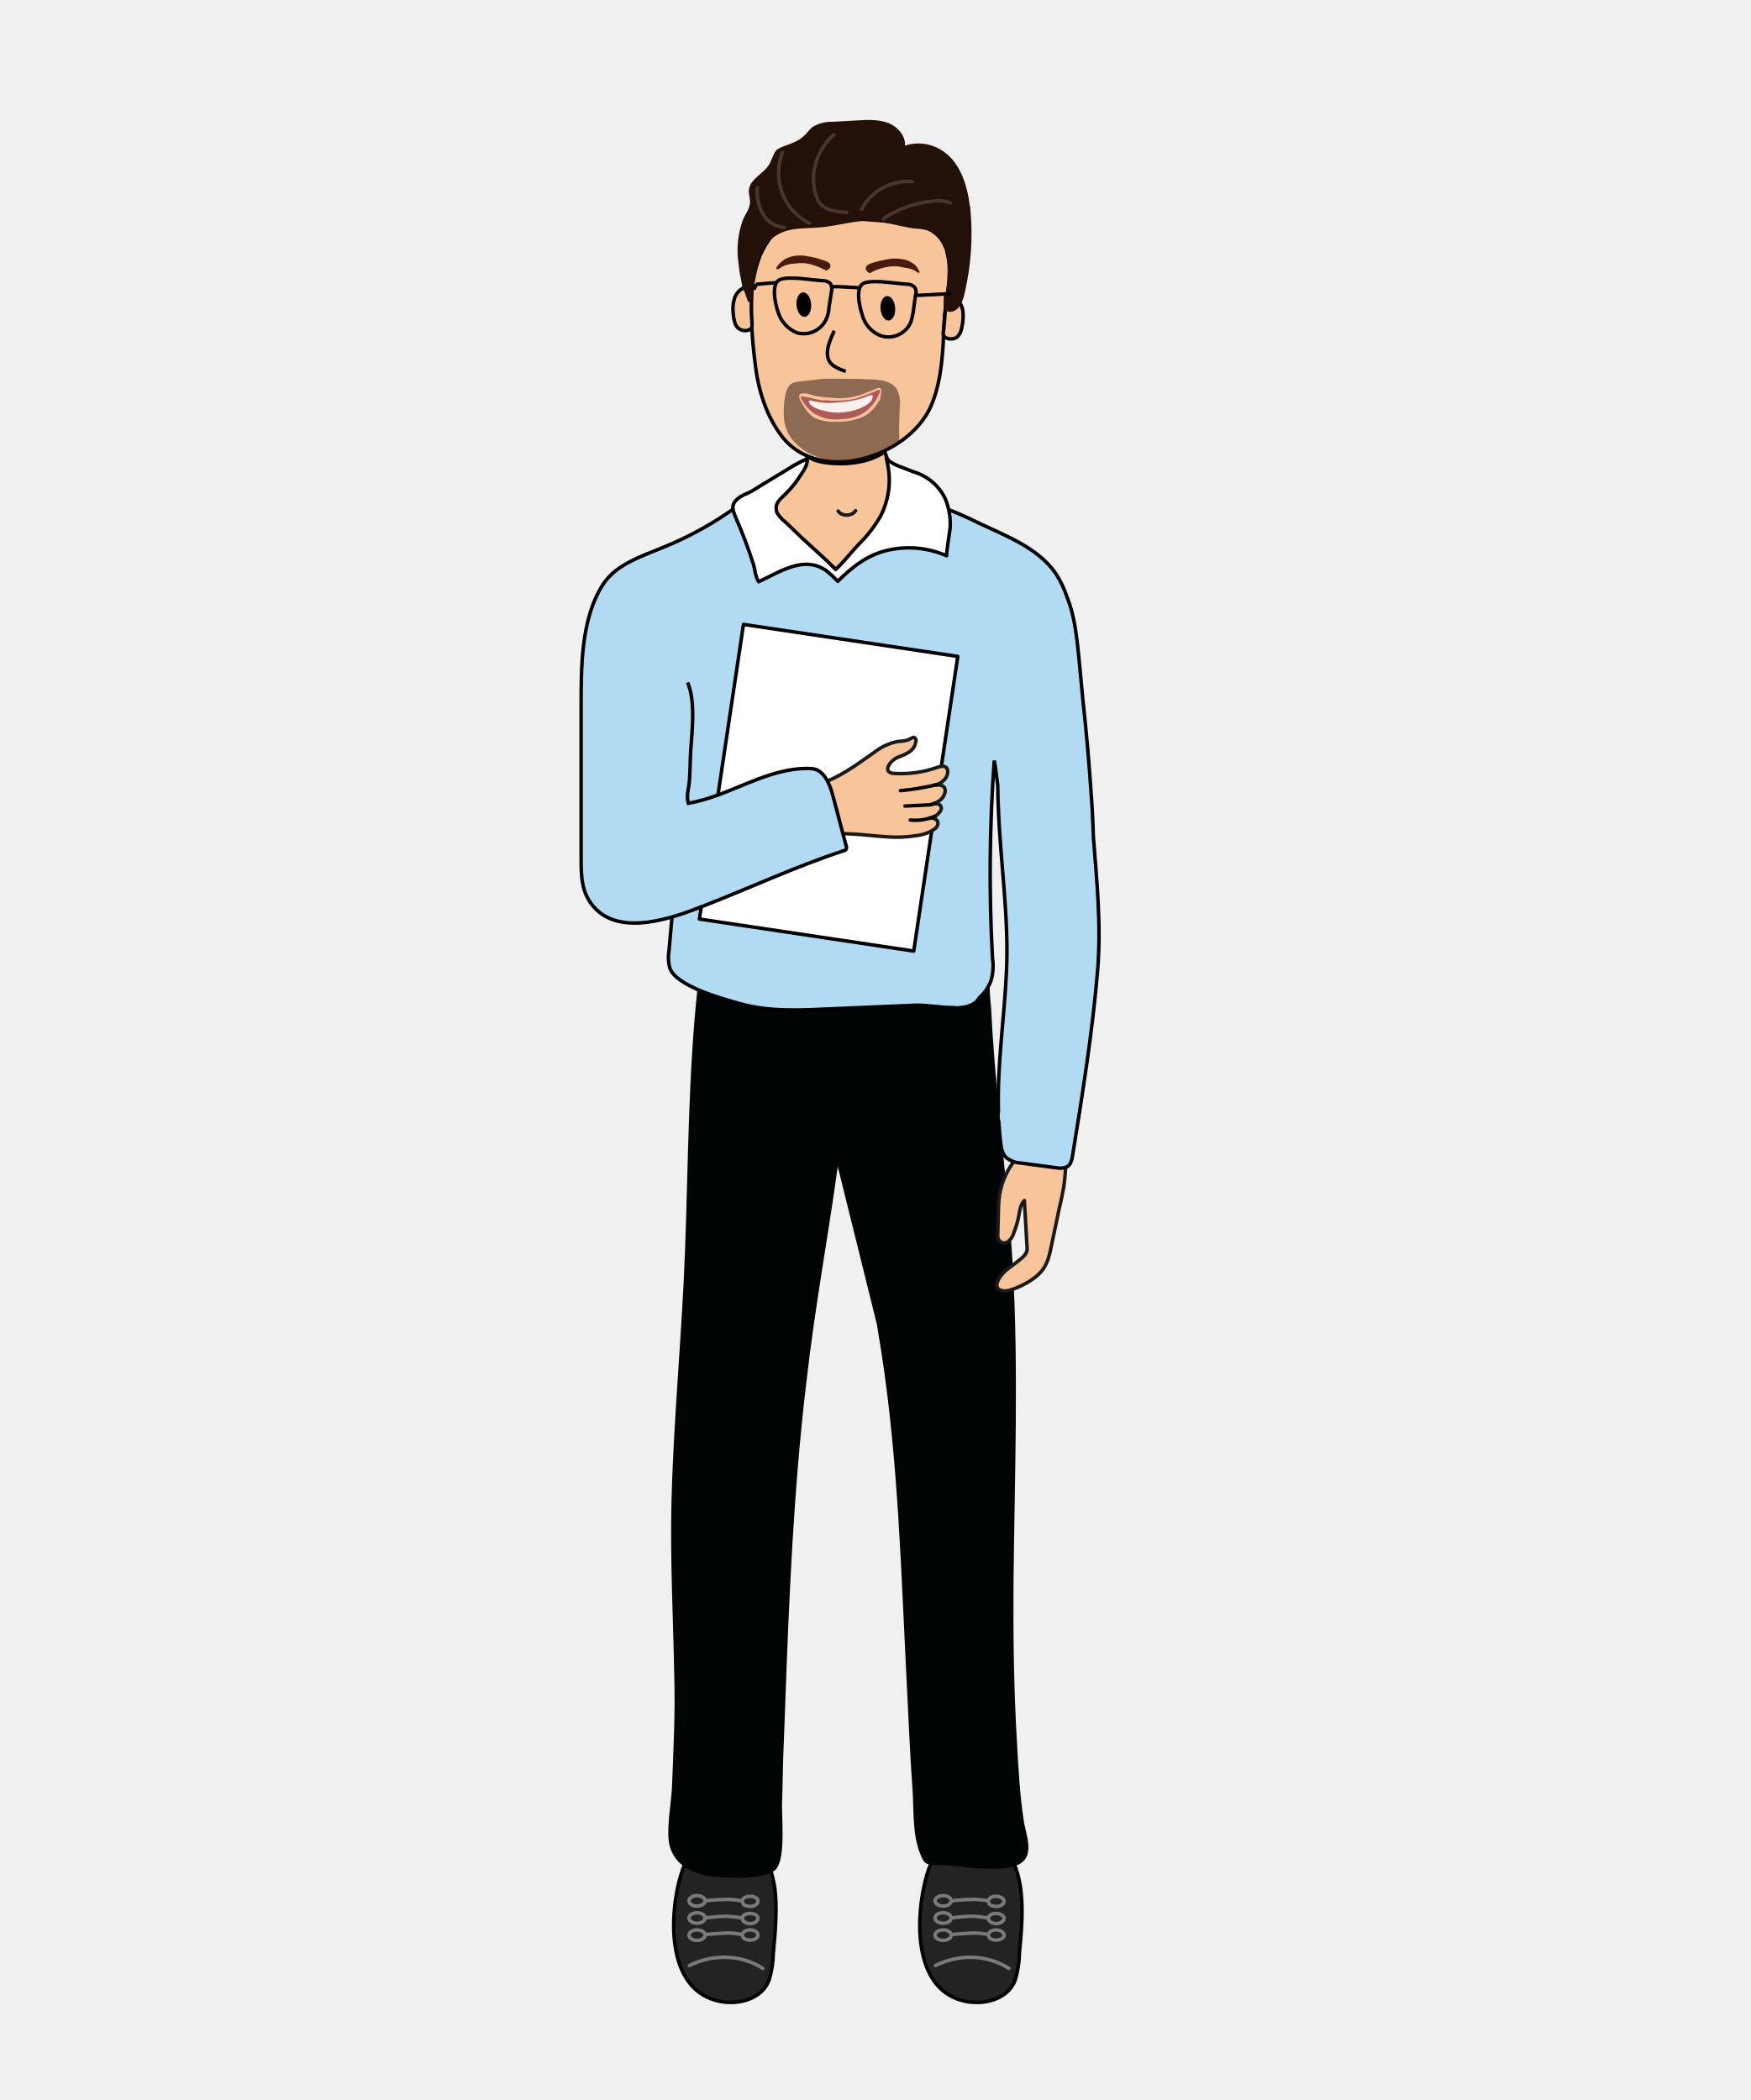
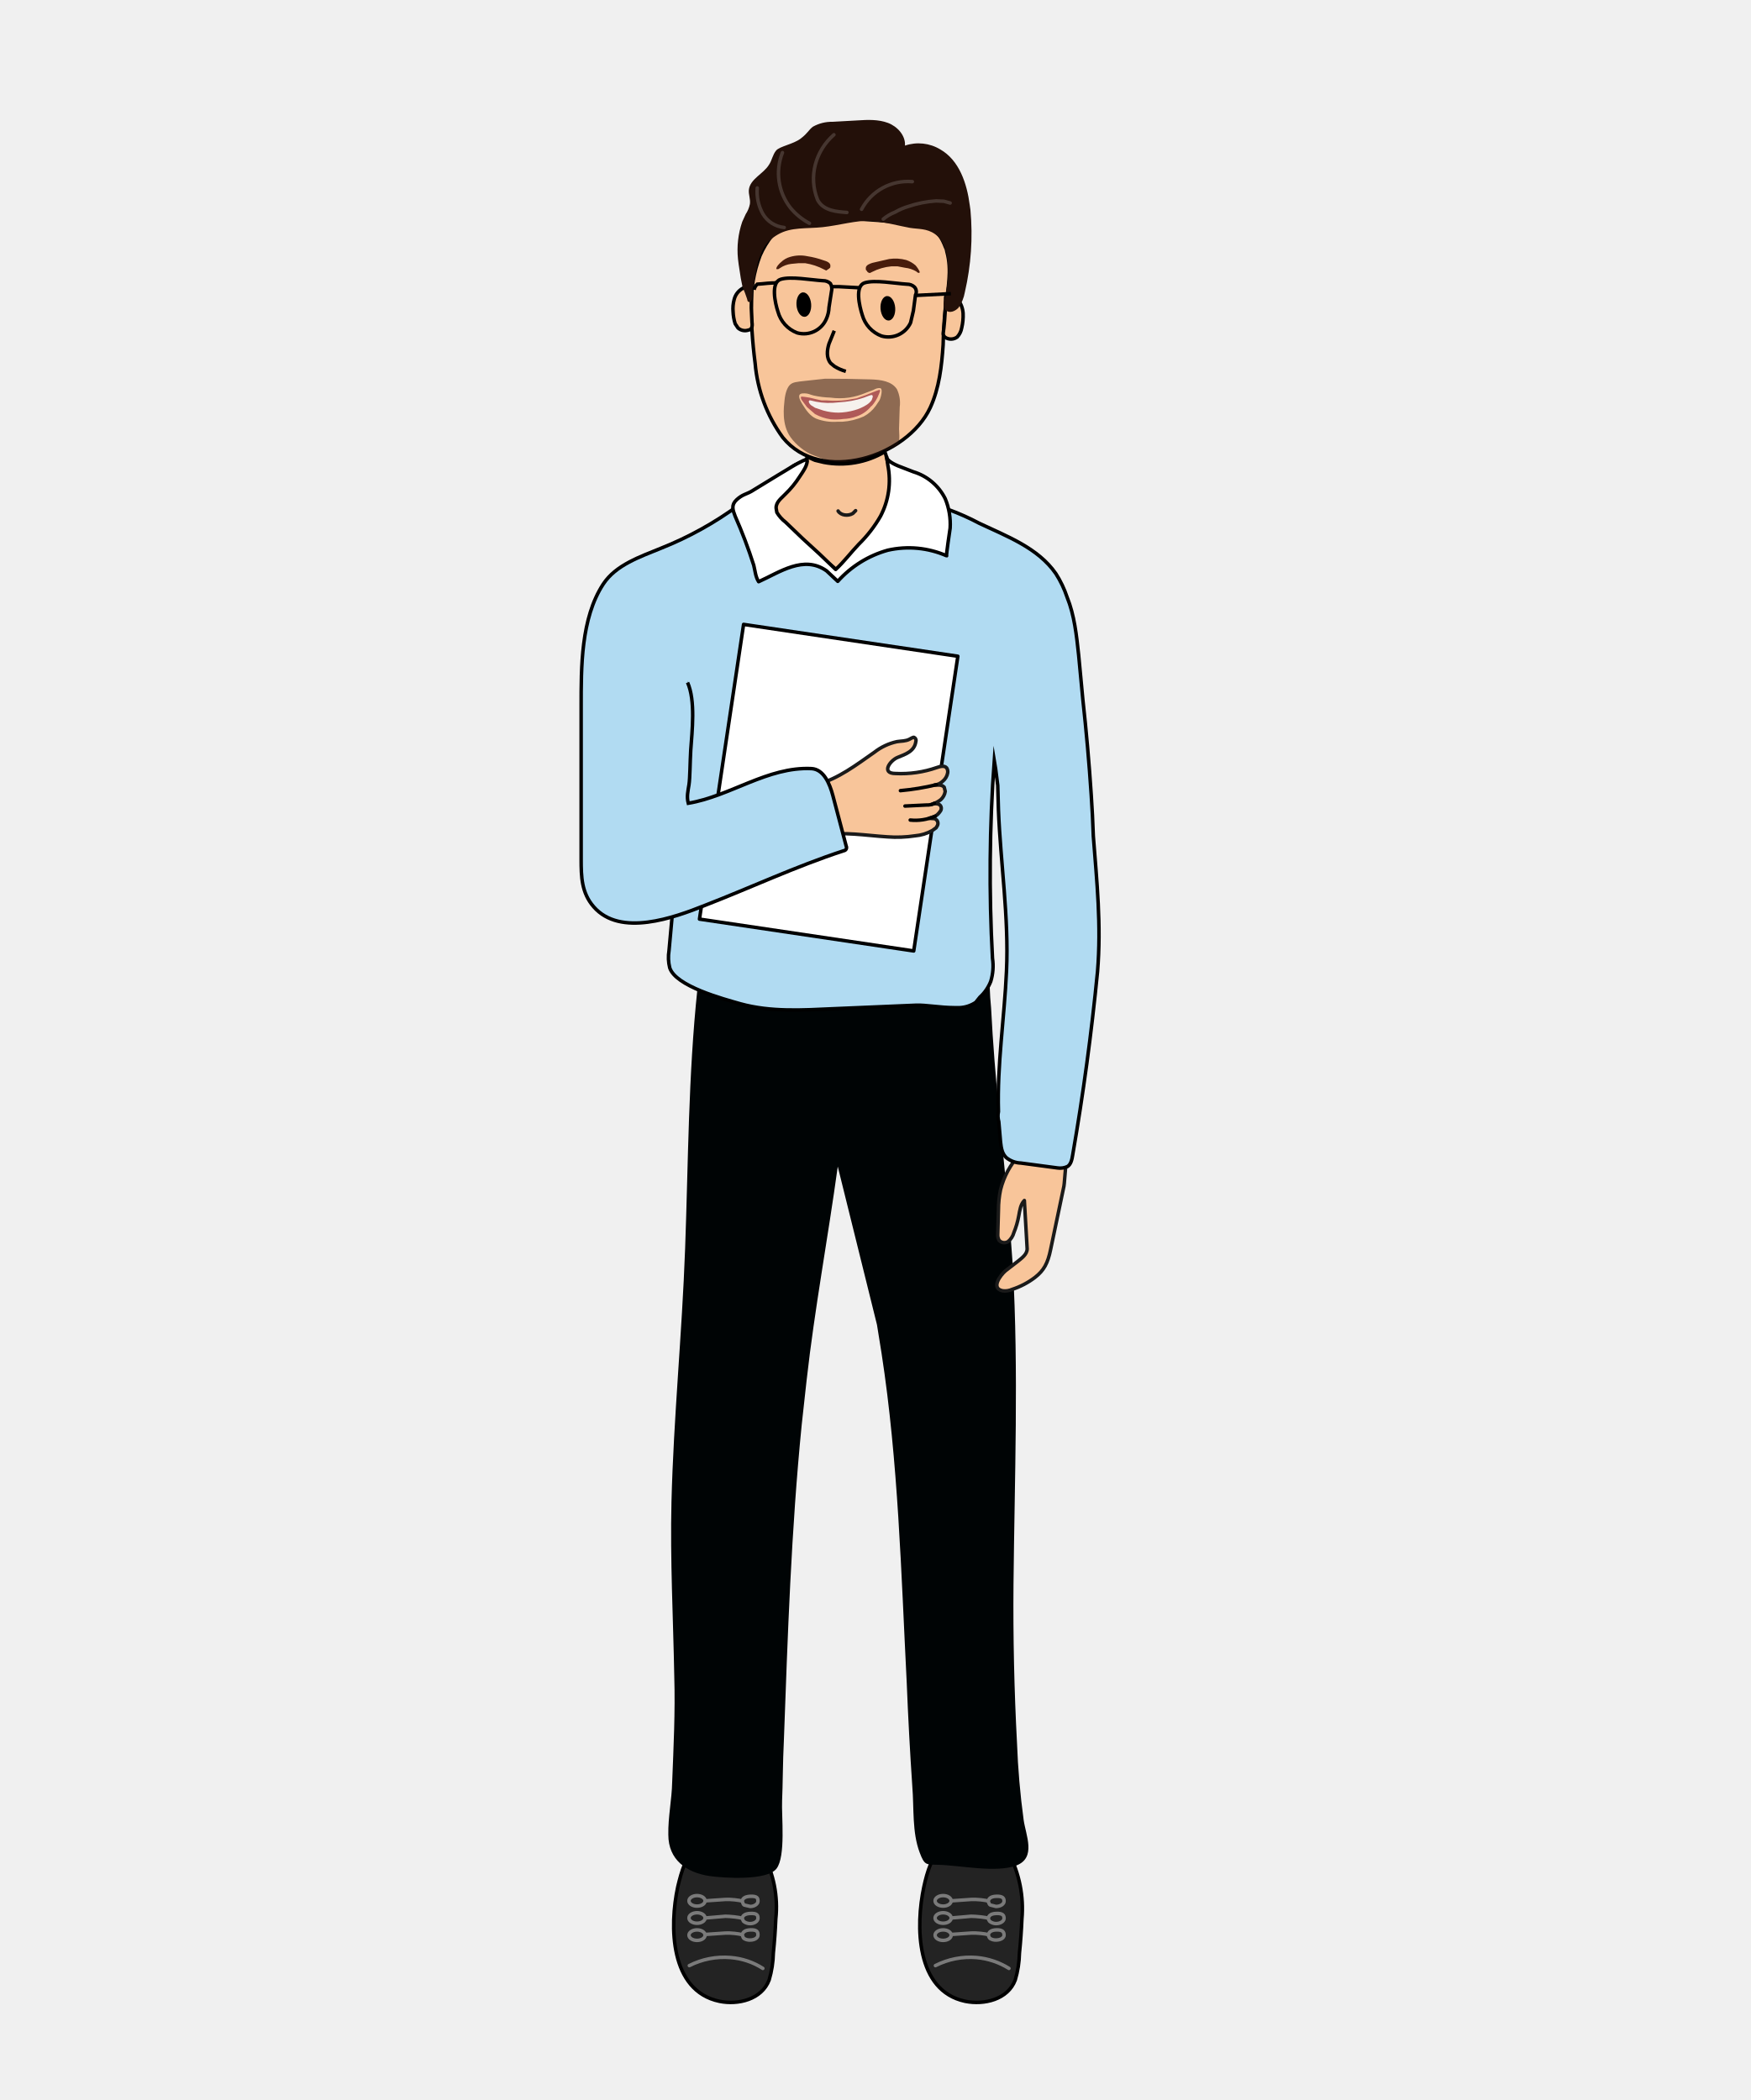
- <svg xmlns="http://www.w3.org/2000/svg" width="500" height="600" viewBox="0 0 500 600">
+ <svg xmlns="http://www.w3.org/2000/svg" width="500" height="600">
  <defs>
-     <style>.ec1{fill:#f8c59a}.ec1,.ec5{stroke:#000}.ec1{stroke-linecap:round;stroke-linejoin:round}.ec5{fill:none;stroke-miterlimit:10}</style>
+     <style>.ec1{fill:#f8c59a}.ec1,.ec5{stroke:#000}.ec1{stroke-linecap:round;stroke-linejoin:round}.ec5{fill:none;stroke-miterlimit:10}.pc1{fill:#232323}.pc1,.pc5,.pc6{stroke:#000}.pc1,.pc2,.pc4,.pc6{stroke-linecap:round;stroke-linejoin:round}.pc2{fill:none;stroke:#7a7a7a}.pc4{fill:#f8c59a;stroke:#1a1a1a}.pc5{fill:#b1dbf2;stroke-miterlimit:10}.pc6{fill:#fff}</style>
  </defs>
-   <path class="ec1" d="M230.4 62.5a39.9 39.9 0 014.8-.3c6.9 0 13.8.6 20.6 1.2s12.1 1.6 14.3 7.3c.1.2.1.3.2.4a2.9 2.9 0 01.2.9c1.4 5.1.3 10.6-.4 15.7a8.8 8.8 0 01-.2 1.7c-.3 3-.4 6-.5 9.1-.4 6-1.1 12.4-3.7 18-6.6 14.1-31.2 22-42.1 8.5-4.7-5.9-7.1-13.8-7.9-21.2q-.6-4.6-.9-9.3a53 53 0 01-.2-6.9 38.1 38.1 0 012.5-14.6 26.3 26.3 0 013.5-5.8c2.4-2.8 6.2-4.2 9.8-4.7z" />
-   <path class="ec1" d="M273.4 96.3a4.6 4.6 0 001.3-2.6 14.6 14.6 0 00.4-4.2 7 7 0 00-1.5-3.9c-.3-.3-.5-.6-.9-.7a3.4 3.4 0 00-2-.4h-.4c-.2.1-.2.3-.2.5a86.5 86.5 0 01-.5 8.8c-.1 1.1-.5 1.9.4 2.6a3.2 3.2 0 003.4-.1zm-62.6-2.6a3.6 3.6 0 01-.8-1.2 12.8 12.8 0 01-.6-3.4 10.2 10.2 0 01.3-3.5 5.1 5.1 0 012.6-3.3l1.1-.2c.3 0 .9-.1 1.2.1a.6.6 0 01.1.4c0 1.8-.1 3.6-.1 5.3s.1 2.8.2 4.2 0 1.9-1 2.2a3 3 0 01-3-.6z" />
-   <path d="M277.2 60a74.2 74.2 0 01-1.6 23.5 10.8 10.8 0 01-1.8 4.4c-.9 1-2.5 1.7-3.6.8s-.6-2.4-.3-3.6a34.9 34.9 0 00.8-10.2c-.3-3-1.2-6.3-3.6-8s-4.8-1.4-7.2-1.8-7.5-1.8-11.3-2-9 1.3-13.6 1.8-9-.1-12.8 2.1-4.7 4.8-5.7 8a57.8 57.8 0 00-1.6 10c0 .4-.3 1.4-.9 1.3s-.5-.7-.6-.9a17.7 17.7 0 01-.6-1.7c-.3-.6-.5-1.2-.7-1.7s-.3-1.7-.5-2.5a26.3 26.3 0 01-.6-3.9c-.1-.5-.1-1.1-.2-1.6a25.4 25.4 0 011.2-10.6 14.7 14.7 0 011-2.2 8.1 8.1 0 001.2-2.9c.2-1.4-.4-2.7-.3-4 .3-3.2 4.2-4.6 5.8-7.3.8-1.2 1-2.8 2-4s4.9-1.8 7-3.4 2.2-2.4 3.5-3.4a10.6 10.6 0 015.6-1.4l7.2-.4c2.9-.2 5.9-.3 8.6.7s5.1 3.6 4.9 6.5a12.3 12.3 0 0110.1 1.1c5.4 3.1 7.6 9.7 8.4 15.9a5.9 5.9 0 01.2 1.4z" fill="#231009" />
-   <path d="M224 65a7.7 7.7 0 01-6.1-3.9 13.4 13.4 0 01-1.6-7.4m14.9 10.1a17.7 17.7 0 01-5.4-4.4 16.3 16.3 0 01-2.3-15.8m18.4 17.1c-2.9-.2-6.5-.5-8.2-3.3a.5.5 0 00-.2-.4 15.6 15.6 0 01-.6-10 16.6 16.6 0 015.3-8.5m7.9 21.3a14.9 14.9 0 0114.5-7.9m-8.3 10.7a11.7 11.7 0 013.4-2 17.3 17.3 0 013.7-1.6 30.7 30.7 0 018-1.6 8.3 8.3 0 012.2.1 6.1 6.1 0 011.8.5" stroke="#463630" fill="none" stroke-linecap="round" stroke-linejoin="round" />
-   <path d="M261.5 75.8a8.4 8.4 0 00-2.6-1.5 11.6 11.6 0 00-4.9-.3 41.5 41.5 0 00-4.8 1.1c-.6.2-1.9.6-1.9 1.5s.2.5.3.8a1.1 1.1 0 00.9.6.9.9 0 00.6-.3 15.2 15.2 0 015.5-1.6h1.8l2.1.4a7.6 7.6 0 013.3 1.1c.1.1.2.3.4.3s.4.1.5-.1-.9-1.7-1.2-2zm-38.4-.9a6.1 6.1 0 012.6-1.5 10.1 10.1 0 014.9-.2 24.9 24.9 0 014.7 1.2c.7.2 1.9.6 1.9 1.5s-.2.5-.3.8a1.5 1.5 0 01-.9.6l-.6-.3a17.2 17.2 0 00-5.4-1.8 12 12 0 00-1.9 0l-2.1.2a7.3 7.3 0 00-3.2 1.2l-.5.3h-.5c-.3-.5 1-1.8 1.3-2z" fill="#471c0c" />
+   <path d="m230.4 62.5 4.8-.3q10.4.2 20.6 1.2c10.2 1 12.1 1.6 14.3 7.3l.2.4.2.9c1.4 5.1.3 10.6-.4 15.7l-.2 1.7q-.4 4.5-.5 9.1c-.4 6-1.1 12.4-3.7 18-6.6 14.1-31.2 22-42.1 8.5a42 42 0 0 1-7.9-21.2q-.6-4.6-.9-9.3a53 53 0 0 1-.2-6.9 38 38 0 0 1 2.5-14.6 26 26 0 0 1 3.5-5.8c2.4-2.8 6.2-4.2 9.8-4.7" class="ec1" />
+   <path d="M273.4 96.3a5 5 0 0 0 1.3-2.6 15 15 0 0 0 .4-4.2 7 7 0 0 0-1.5-3.9q-.4-.5-.9-.7a3 3 0 0 0-2-.4h-.4q-.2.2-.2.5a87 87 0 0 1-.5 8.8c-.1 1.1-.5 1.9.4 2.6a3 3 0 0 0 3.4-.1m-62.6-2.6-.8-1.2a13 13 0 0 1-.6-3.4 10 10 0 0 1 .3-3.5 5 5 0 0 1 2.6-3.3l1.1-.2q.6-.1 1.2.1l.1.4-.1 5.3.2 4.2q.3 2-1 2.2a3 3 0 0 1-3-.6" class="ec1" />
+   <path fill="#231009" d="M277.2 60a74 74 0 0 1-1.6 23.5 11 11 0 0 1-1.8 4.4c-.9 1-2.5 1.7-3.6.8s-.6-2.4-.3-3.6a35 35 0 0 0 .8-10.2c-.3-3-1.2-6.3-3.6-8s-4.8-1.4-7.2-1.8-7.5-1.8-11.3-2-9 1.3-13.6 1.8-9-.1-12.8 2.1-4.7 4.8-5.7 8a58 58 0 0 0-1.6 10c0 .4-.3 1.4-.9 1.3s-.5-.7-.6-.9l-.6-1.7-.7-1.7-.5-2.5-.6-3.9-.2-1.6a25 25 0 0 1 1.2-10.6l1-2.2a8 8 0 0 0 1.2-2.9c.2-1.4-.4-2.7-.3-4 .3-3.2 4.2-4.6 5.8-7.3.8-1.2 1-2.8 2-4s4.9-1.8 7-3.4 2.2-2.4 3.5-3.4a11 11 0 0 1 5.6-1.4l7.2-.4c2.9-.2 5.9-.3 8.6.7s5.1 3.6 4.9 6.5a12 12 0 0 1 10.1 1.1c5.4 3.1 7.6 9.7 8.4 15.9z" />
+   <path fill="none" stroke="#463630" stroke-linecap="round" stroke-linejoin="round" d="M224 65a8 8 0 0 1-6.1-3.9 13 13 0 0 1-1.6-7.4m14.9 10.1a18 18 0 0 1-5.4-4.4 16 16 0 0 1-2.3-15.8m18.4 17.1c-2.9-.2-6.5-.5-8.2-3.3l-.2-.4a16 16 0 0 1-.6-10 17 17 0 0 1 5.3-8.5m7.9 21.3a15 15 0 0 1 14.5-7.9m-8.3 10.7a12 12 0 0 1 3.4-2 17 17 0 0 1 3.7-1.6 31 31 0 0 1 8-1.6l2.2.1 1.8.5" />
+   <path fill="#471c0c" d="M261.5 75.8a8 8 0 0 0-2.6-1.5 12 12 0 0 0-4.9-.3l-4.8 1.1c-.6.2-1.9.6-1.9 1.5s.2.5.3.8a1 1 0 0 0 .9.6l.6-.3a15 15 0 0 1 5.5-1.6h1.8l2.1.4a8 8 0 0 1 3.3 1.1q.1.2.4.3.4.2.5-.1c.1-.3-.9-1.7-1.2-2m-38.4-.9a6 6 0 0 1 2.6-1.5 10 10 0 0 1 4.9-.2 25 25 0 0 1 4.7 1.2c.7.2 1.9.6 1.9 1.5s-.2.5-.3.8l-.9.6-.6-.3a17 17 0 0 0-5.4-1.8h-1.9l-2.1.2a7 7 0 0 0-3.2 1.2l-.5.3h-.5c-.3-.5 1-1.8 1.3-2" />
  <ellipse cx="229.6" cy="87.1" rx="2.1" ry="3.5" transform="rotate(-4.4 228.674 86.992)" />
  <ellipse cx="253.6" cy="88.1" rx="2.1" ry="3.5" transform="rotate(-4.4 253.403 87.942)" />
-   <path class="ec5" d="M235.1 80.2a3.2 3.2 0 012.1.8 3 3 0 01.3 2.3l-.7 4.5a9.4 9.4 0 01-.8 3.4 7.1 7.1 0 01-8.3 3.9 9.3 9.3 0 01-5.5-6.1c-.8-2.4-2.1-8.3.8-9.2s8.6.2 12.1.4zm24 1a3 3 0 012.1.8 2.3 2.3 0 01.3 2.3l-.6 4.5a18.7 18.7 0 01-.8 3.4 7 7 0 01-8.3 3.8 8.7 8.7 0 01-5.5-6c-.8-2.5-2.2-8.3.7-9.2s8.7.2 12.1.4z" />
-   <path class="ec5" d="M215.4 82.8a2.6 2.6 0 01.9-1.6c1.8-.1 4.3-.5 5.3-.3l-.5-.2m16.7 1.2h1.8l5.6.3c.1 0 .1.1.2 0m16.3 2.2l9.9-.5" />
-   <path d="M233.8 114.9h.9l1.3.2h1.3l3.7-.2 3.9-.5 2-.3c.4 0 1.6-.4 1.9-.2s-1.4 2-1.8 2.2a9.2 9.2 0 01-2.7 1.6 22.2 22.2 0 01-6.1 1.3c-2.2.2-4.2 0-5.9-1.5a16.1 16.1 0 01-2.2-2.3c-.1-.1-.3-.4-.2-.6a.7.7 0 01.8-.2z" fill="#b35f31" />
-   <path d="M256.2 111.2c-1.5-2.3-4.6-2.7-7.4-2.8-4.3-.2-8.7-.2-13.1-.2l-5.5.6c-2.8.3-3.7.4-4.5 1.1s-1.4 2.4-1.6 4.4-.9 6.9 1.7 10.6a14.7 14.7 0 003 3.1 13 13 0 003.6 2.1 20.9 20.9 0 003.5 1.3 15.7 15.7 0 005.3.6 31.5 31.5 0 005.2-.9 84.1 84.1 0 009.5-3.6c1.4-.7.9-3.6.9-4.9l.2-6.3a8.8 8.8 0 00-.8-5.1zm-5 3.2l-1 1.5a9.5 9.5 0 01-3.5 3.1 18.2 18.2 0 01-6.1 1.5h-1.4a14.2 14.2 0 01-6.1-.9c-1.8-.8-2.9-2.5-3.9-4.1s-1.5-3 .1-3.1 2.1.4 3.1.6a25.2 25.2 0 004.8.6 18.8 18.8 0 005.3 0 21.1 21.1 0 004.9-1.4l2.1-.8c.6-.3 1.3-.7 1.9-.5s.2 2.8-.2 3.5z" opacity=".5" fill="#231009" />
-   <path class="ec5" d="M241.6 106.1a13 13 0 01-3.2-1.4 4.8 4.8 0 01-1.1-.9c-1.3-1.5-1.1-3.7-.5-5.6a28.7 28.7 0 011.5-3.7" />
-   <path d="M232.8 118.3a12.6 12.6 0 004.5 1.5 14.5 14.5 0 003.6-.1 11.6 11.6 0 003.7-.7 9.4 9.4 0 004.3-3h.1a11.3 11.3 0 002.1-3.5c.1-.3.6-1.2 0-1.1a2.1 2.1 0 00-1.1.4l-2.5 1-2.8 1a14.7 14.7 0 01-2.9.5 27.2 27.2 0 01-5.7.1h-1.4a5.8 5.8 0 00-1.4-.3l-2.1-.5-1.3-.2a1.7 1.7 0 00-1-.1c-.4.3.2 1.2.4 1.4a9.5 9.5 0 001.2 1.6 12 12 0 002.3 2z" fill="#af5a58" />
-   <path d="M231 114.7c0 .4.4.8.7 1.1a4.1 4.1 0 001.1.7 9.7 9.7 0 002.4.8 15.9 15.9 0 004.3.6 17.7 17.7 0 004.6-.7 12.6 12.6 0 003.4-1.5 4.9 4.9 0 001.5-1.4 3.2 3.2 0 00.3-.9c0-.8-.5-.5-.9-.4a24.9 24.9 0 01-7 1.8l-3.5.3a19.7 19.7 0 01-6.4-.7h-.3z" fill="#f6f1ed" />
-   <defs>
-     <style>.pc1{fill:#232323}.pc1,.pc5,.pc6{stroke:#000}.pc1,.pc2,.pc4,.pc6{stroke-linecap:round;stroke-linejoin:round}.pc2{fill:none;stroke:#7a7a7a}.pc4{fill:#f8c59a;stroke:#1a1a1a}.pc5{fill:#b1dbf2;stroke-miterlimit:10}.pc6{fill:#fff}</style>
-   </defs>
-   <path class="pc1" d="M288.2 529.6c3.4 5.6 3.9 12.3 3.7 18.7-.1 3.2-.4 6.4-.7 9.7a29.4 29.4 0 01-1.2 7.7c-2.1 5.6-8.9 7.2-14.3 6.1-14.1-3-14.2-21.5-11.8-32.7.9-4.2 2.4-9.3 5.8-12.2 5.6-4.6 14.7-3.5 18.5 2.7z" />
-   <path class="pc2" d="M267.2 561.6a22 22 0 0111.8-2.3 20.7 20.7 0 019.2 3.1" />
-   <ellipse class="pc2" cx="269.4" cy="552.9" rx="2.3" ry="1.5" />
-   <path class="pc2" d="M282.3 552.9c0-.8 1-1.5 2.2-1.5s2.3.7 2.3 1.5-1 1.4-2.3 1.4a2.7 2.7 0 01-1.6-.4c-.5-.3-.4-.8-.7-1.1s-3.5-.6-4.8-.5l-5.7.4" />
-   <ellipse class="pc2" cx="269.4" cy="548" rx="2.3" ry="1.5" />
-   <path class="pc2" d="M282.3 548.1c0-.8 1-1.4 2.2-1.4s2.3.6 2.3 1.4-1 1.5-2.3 1.5a2.8 2.8 0 01-1.6-.5c-.5-.3-.4-.7-.7-1s-3.5-.6-4.8-.6a54.8 54.8 0 00-5.7.5" />
-   <ellipse class="pc2" cx="269.4" cy="543.1" rx="2.3" ry="1.5" />
-   <path class="pc2" d="M282.3 543.2c0-.8 1-1.4 2.2-1.4s2.3.6 2.3 1.4-1 1.5-2.3 1.5a3.8 3.8 0 01-1.6-.4c-.5-.3-.4-.8-.7-1.1s-3.5-.6-4.8-.5a54.6 54.6 0 00-5.7.4" />
-   <path class="pc1" d="M217.9 529.6c3.5 5.6 4 12.3 3.7 18.7-.1 3.2-.4 6.4-.7 9.7a29.4 29.4 0 01-1.2 7.7c-2.1 5.6-8.9 7.2-14.2 6.1-14.2-3-14.3-21.5-11.9-32.7 1-4.2 2.4-9.3 5.9-12.2 5.5-4.6 14.6-3.5 18.4 2.7z" />
-   <path class="pc2" d="M196.9 561.6a22 22 0 0111.8-2.3 19.8 19.8 0 019.2 3.1" />
-   <ellipse class="pc2" cx="199.1" cy="552.9" rx="2.3" ry="1.5" />
-   <path class="pc2" d="M212 552.9c0-.8 1-1.5 2.3-1.5s2.2.7 2.2 1.5-1 1.4-2.2 1.4a3.1 3.1 0 01-1.7-.4c-.5-.3-.3-.8-.7-1.1s-3.5-.6-4.7-.5l-5.8.4" />
-   <ellipse class="pc2" cx="199.1" cy="548" rx="2.3" ry="1.5" />
-   <path class="pc2" d="M212 548.1c0-.8 1-1.4 2.3-1.4s2.2.6 2.2 1.4-1 1.5-2.2 1.5a3.1 3.1 0 01-1.7-.5c-.5-.3-.3-.7-.7-1s-3.5-.6-4.7-.6a54.4 54.4 0 00-5.8.5" />
-   <ellipse class="pc2" cx="199.1" cy="543.1" rx="2.3" ry="1.5" />
-   <path class="pc2" d="M212 543.2c0-.8 1-1.4 2.3-1.4s2.2.6 2.2 1.4-1 1.5-2.2 1.5a4.3 4.3 0 01-1.7-.4c-.5-.3-.3-.8-.7-1.1s-3.5-.6-4.7-.5a54.6 54.6 0 00-5.8.4" />
-   <path d="M250.5 378.5l1.3 8.1c4.8 31.1 5.6 62.8 7.2 94.2.5 9.9.9 19.8 1.6 29.7.5 6.1-.1 13 2.1 18.8 1.4 3.7 1.8 3.4 5.2 3.5 6.1.1 16.6 2.4 22.4.2s2.7-8.7 2.1-13c-1.1-7.2-1.5-14.7-1.9-22-.9-15.1-1.1-30.2-1-45.4.3-30.3 1.5-60.6-.2-90.9-.3-4.5-.6-9.1-1-13.6-1.8-20-4.2-40-5.2-60.1-.2-2-.4-4.1-.4-6.1s.1-4.5-2.5-5.9a16.9 16.9 0 00-7-1.5c-9.1-.5-18.1.2-27.1.3s-18.7.3-28.1-.1c-6.4-.2-17.9-.8-18.8 8-2.6 24.6-2.6 49.3-3.5 74s-3.3 48.3-3.9 72.4c-.4 16.7.5 33.3.8 49.9.3 10.1-.2 20.1-.6 30.2-.1 5-1.2 10-1.1 15 0 7.2 5.2 10.8 11.7 11.8 4.1.6 16.5 1.4 19.2-2.1s1.4-15.1 1.6-19.4.2-11.3.5-17c1.1-30.2 2.1-60.3 5.1-90.4.4-4.3.9-8.5 1.4-12.7 2.3-20.5 6.1-40.7 8.9-61.1" fill="#000405" fill-rule="evenodd" />
-   <path class="pc4" d="M304 338.1a2.5 2.5 0 00-.1.8c-.4 2.1-.8 4.2-1.3 6.2-.8 4-1.7 8-2.5 11.9s-1.9 6-4.5 8a22.4 22.4 0 01-6.5 3.4 5.1 5.1 0 01-2.7.4c-3.5-.7-.6-4.5.8-5.7s2.4-1.8 3.5-2.7 2.7-2 2.7-3.6l-.8-13.8c-1.1 1.1-1.3 2.8-1.6 4.4a24.3 24.3 0 01-1.4 4.8 4.7 4.7 0 01-1.6 2.5 1.8 1.8 0 01-2.6-.3 2.5 2.5 0 01-.4-1.7l.2-7a27.8 27.8 0 01.6-5.8 22.7 22.7 0 015.4-10 5.2 5.2 0 011.6-1.4 5.1 5.1 0 012.4-.4c2.5.1 5.2 0 7.5.9s1.9 1.3 1.8 3.2-.3 4-.5 5.9z" />
-   <path class="pc5" d="M312.3 238.9c-.1-4-.3-7.9-.6-11.8q-.9-13.7-2.4-27.3l-1.2-12.7c-.6-5.6-1.2-11.3-3.3-16.5a29.6 29.6 0 00-3.2-6.7c-5.1-7.4-14.1-10.7-21.9-14.4-5.7-2.8-11.6-5.4-17.8-6.5h-1.4a3.5 3.5 0 00-2 1.6 119.7 119.7 0 01-10.5 12.1 27.8 27.8 0 01-8.2 6.2 4.1 4.1 0 01-1.9.5 4.3 4.3 0 01-2.7-1.9c-2.7-3.2-5.3-6.8-9.2-8.5-2.3-.9-6.9-1.5-7-4.8s3.8-4.9 5.9-6.7 4.8-4.5 5.8-7.6a9 9 0 00.1-2.8 30.1 30.1 0 00-3.6 1.7c-1.6.8-1.9 1.7-3 2.8-3.1 3.3-8.1 3.7-11.6 6.7-15.8 13.9-16.9 41-16.7 60.3.2 13.5-1 27-2.2 40.4-.9 9.6-1.8 19.1-2.6 28.6a11.5 11.5 0 00.2 4.9c1.7 5.3 15.3 8.9 20.2 10.3 8.7 2.4 17.8 1.8 26.7 1.4l23.5-1c2.7-.1 7 .7 10.8.7a4.8 4.8 0 001.7 0 8.6 8.6 0 004.5-1.5 15.8 15.8 0 001.2-1.5 12.2 12.2 0 003.1-4.5 14.7 14.7 0 00.5-6.6 443.9 443.9 0 01.5-56.5c.1.8.3 1.6.4 2.4l.6 4.7c0 2.3.1 4.6.2 7 .6 15.3 3 30.7 2.3 46-.6 13.4-2.7 26.8-2.3 40.2a5.6 5.6 0 00.1 2.9c.1 1.9.3 3.9.5 5.8s.5 3.4 1.7 4.5a7.3 7.3 0 004.1 1.5l10.5 1.4a4.5 4.5 0 002.8-.4c1-.6 1.3-2 1.5-3.3 2.8-17.4 5.6-34.8 7.1-52.4 1.1-13.3-.2-25.8-1.2-38.7z" />
-   <path class="pc6" transform="rotate(8.5 236.62 225.296)" d="M205.7 182.5h61.9v85.12h-61.9z" />
-   <path class="pc4" d="M267.6 219.3c.9-.3 2.1-.7 2.8.1a2.1 2.1 0 01.3 1.4 3.7 3.7 0 01-1.4 2.4 4.4 4.4 0 01-2.4 1.1h1.5a2.2 2.2 0 011.3.6 2.4 2.4 0 01.3 1.2 4.1 4.1 0 01-1.3 2.4 7.5 7.5 0 01-2.5 1.3c.8-.3 2.3-.3 2.6.7a1.4 1.4 0 01-.3 1.4 5 5 0 01-1.5 1.4 9.8 9.8 0 01-1.6.5 2.5 2.5 0 011.5.1 1.4 1.4 0 01.9 1.9 4.3 4.3 0 01-.4.7l-1.1.8a12.2 12.2 0 01-4.9 1.5 34.9 34.9 0 01-7.9.3c-6.4-.4-12.2-1.5-18.6-.5a2.2 2.2 0 01-1.8-.2 2.6 2.6 0 01-.7-1c-1.2-2.6-6.2-8.5-3.4-11.3a9.8 9.8 0 014.3-1.9c6.3-1.8 11.2-5.6 16.5-9.3a15.7 15.7 0 016.4-3c1.2-.2 2.5-.1 3.6-.7s1.2-.7 1.6-.3a.9.9 0 01.2 1c-.4 2.8-3 3.6-5.2 4.5s-4.8 4.6-.6 4.6a31.3 31.3 0 0011.8-1.7z" />
-   <path d="M257.2 225.9a71.4 71.4 0 0010.3-1.7m-9 6.1l6.2-.3a4 4 0 002.2-.5m-6.9 4.8a14.4 14.4 0 007.1-1.1" stroke-miterlimit="10" fill="none" stroke-linecap="round" stroke="#000" />
-   <path class="pc5" d="M210.9 144.4a98.7 98.7 0 01-22 12.2c-6.1 2.5-13 4.8-16.6 10.3-6.4 9.8-6.3 23.8-6.3 35v43.6c0 5 .1 9.6 3.6 13.6 7.6 8.7 22.9 3.1 31.7-.4 13.4-5.2 25.9-11.1 39.6-15.6.4-.1.7-.2.8-.5a1 1 0 000-.9l-3.8-14.4c-.9-3.4-2.6-7.5-6.1-7.7-12.5-.6-23.2 7.9-35.2 9.9-.5-1.9-.1-3.4.2-5.3s.3-6.5.5-9.8c.4-5.6 1.4-14.2-.9-19.4" />
-   <path d="M221.5 144.6v.2l-1.6 2.3c-.8 1.6-1.4 3.6-.2 5.2a16.3 16.3 0 007.2 5.2c1.8.5 3.6.8 5.4 1.4a16.4 16.4 0 017.5 4.9 34.7 34.7 0 0116.9-8.4c4.2-.7 9.4-6.3 8.6-10.9a10.9 10.9 0 00-.9-2.3c-1.7-3.1-4.7-5.3-7.7-7.3a8.2 8.2 0 01-2.9-2.3c-.6-1.1-.5-2.5-1.1-3.5-4.7 3.3-11.9 3.9-17.4 3a18.3 18.3 0 01-2.5-.6c-.4-.1-1.9-1-2.2-.8s-.1.8-.1 1.1a5.9 5.9 0 01-.6 1.4 22.6 22.6 0 01-1.6 2.6 35.7 35.7 0 01-4.4 5.2 9.4 9.4 0 00-1 1l-.8 1.3a13.9 13.9 0 00-.6 1.3z" fill="#f8c59a" stroke-linejoin="round" stroke-linecap="round" stroke="#000" />
-   <path d="M239.4 146c.8 1.3 2.9 1.5 4.2.7a3 3 0 00.8-.8" stroke="#1a1a1a" fill="none" stroke-linejoin="round" stroke-linecap="round" />
-   <path class="pc6" d="M221.7 145.2a6 6 0 00.2 1.2 9.5 9.5 0 002.5 2.8l4.9 4.7c3.1 2.9 6.4 5.7 9.4 8.8 2.3-2.1 4.4-4.9 6.6-7.2a37.3 37.3 0 006.2-8 22.4 22.4 0 002.1-14.6 9.1 9.1 0 01-.3-2.3c0 1.1 2.5 2.2 3.2 2.5s3 1.1 4.4 1.7a14.5 14.5 0 019.1 7.7 18.6 18.6 0 011.4 8.4c-.1.7-1.2 7.9-1 7.9a26.9 26.9 0 00-16.8-1.6c-5.8 1.3-10.2 4.8-14.3 8.9a31.9 31.9 0 00-3.2-3c-6.5-4.6-13.4.4-19.4 3.1-.9-1.4-1-3.1-1.4-4.7a138.8 138.8 0 00-5.3-14c-.7-1.8-1.2-3.2.4-4.7s2.8-1.6 4.2-2.4l7.7-4.7c2.6-1.5 5.3-3.4 8.1-4.5.7 1.3-1.3 3.9-2 5a26.8 26.8 0 01-4 4.9c-1.1 1.2-2.8 2.3-2.7 4.1z" />
+   <path d="M235.1 80.2a3 3 0 0 1 2.1.8 3 3 0 0 1 .3 2.3l-.7 4.5a9 9 0 0 1-.8 3.4 7 7 0 0 1-8.3 3.9 9 9 0 0 1-5.5-6.1c-.8-2.4-2.1-8.3.8-9.2s8.6.2 12.1.4zm24 1a3 3 0 0 1 2.1.8 2 2 0 0 1 .3 2.3l-.6 4.5-.8 3.4a7 7 0 0 1-8.3 3.8 9 9 0 0 1-5.5-6c-.8-2.5-2.2-8.3.7-9.2s8.7.2 12.1.4z" class="ec5" />
+   <path d="M215.4 82.8a3 3 0 0 1 .9-1.6c1.8-.1 4.3-.5 5.3-.3l-.5-.2m16.7 1.2h1.8l5.6.3h.2m16.3 2.2 9.9-.5" class="ec5" />
+   <path fill="#b35f31" d="M233.8 114.9h.9l1.3.2h1.3l3.7-.2 3.9-.5 2-.3c.4 0 1.6-.4 1.9-.2s-1.4 2-1.8 2.2a9 9 0 0 1-2.7 1.6 22 22 0 0 1-6.1 1.3c-2.2.2-4.2 0-5.9-1.5l-2.2-2.3q-.2-.2-.2-.6l.8-.2z" />
+   <path fill="#231009" d="M256.2 111.2c-1.5-2.3-4.6-2.7-7.4-2.8q-6.5-.2-13.1-.2l-5.5.6c-2.8.3-3.7.4-4.5 1.1s-1.4 2.4-1.6 4.4-.9 6.9 1.7 10.6a15 15 0 0 0 3 3.1 13 13 0 0 0 3.6 2.1l3.5 1.3a16 16 0 0 0 5.3.6 32 32 0 0 0 5.2-.9 84 84 0 0 0 9.5-3.6c1.4-.7.9-3.6.9-4.9l.2-6.3a9 9 0 0 0-.8-5.1m-5 3.2-1 1.5a10 10 0 0 1-3.5 3.1 18 18 0 0 1-6.1 1.5h-1.4a14 14 0 0 1-6.1-.9c-1.8-.8-2.9-2.5-3.9-4.1s-1.5-3 .1-3.1 2.1.4 3.1.6a25 25 0 0 0 4.8.6 19 19 0 0 0 5.3 0 21 21 0 0 0 4.9-1.4l2.1-.8q1-.6 1.9-.5c.9.1.2 2.8-.2 3.5" opacity=".5" />
+   <path d="M241.6 106.1a13 13 0 0 1-3.2-1.4l-1.1-.9c-1.3-1.5-1.1-3.7-.5-5.6l1.5-3.7" class="ec5" />
+   <path fill="#af5a58" d="M232.8 118.3a13 13 0 0 0 4.5 1.5 15 15 0 0 0 3.6-.1 12 12 0 0 0 3.7-.7 9 9 0 0 0 4.3-3h.1a11 11 0 0 0 2.1-3.5c.1-.3.6-1.2 0-1.1l-1.1.4-2.5 1-2.8 1-2.9.5a27 27 0 0 1-5.7.1h-1.4l-1.4-.3-2.1-.5-1.3-.2-1-.1c-.4.3.2 1.2.4 1.4l1.2 1.6z" />
+   <path fill="#f6f1ed" d="M231 114.7q.1.6.7 1.1l1.1.7 2.4.8a16 16 0 0 0 4.3.6 18 18 0 0 0 4.6-.7 13 13 0 0 0 3.4-1.5 5 5 0 0 0 1.5-1.4l.3-.9c0-.8-.5-.5-.9-.4a25 25 0 0 1-7 1.8l-3.5.3a20 20 0 0 1-6.4-.7h-.3z" />
+   <path d="M288.2 529.6a34 34 0 0 1 3.7 18.7q-.2 4.8-.7 9.7a29 29 0 0 1-1.2 7.7c-2.1 5.6-8.9 7.2-14.3 6.1-14.1-3-14.2-21.5-11.8-32.7.9-4.2 2.4-9.3 5.8-12.2 5.6-4.6 14.7-3.5 18.5 2.7" class="pc1" />
+   <path d="M267.2 561.6a22 22 0 0 1 11.8-2.3 21 21 0 0 1 9.2 3.1" class="pc2" />
+   <ellipse cx="269.4" cy="552.9" class="pc2" rx="2.3" ry="1.5" />
+   <path d="M282.3 552.9q.2-1.4 2.2-1.5c2-.1 2.3.7 2.3 1.5s-1 1.4-2.3 1.4a3 3 0 0 1-1.6-.4c-.5-.3-.4-.8-.7-1.1s-3.5-.6-4.8-.5l-5.7.4" class="pc2" />
+   <ellipse cx="269.4" cy="548" class="pc2" rx="2.3" ry="1.5" />
+   <path d="M282.3 548.1q.2-1.3 2.2-1.4c2-.1 2.3.6 2.3 1.4s-1 1.5-2.3 1.5a3 3 0 0 1-1.6-.5c-.5-.3-.4-.7-.7-1s-3.5-.6-4.8-.6l-5.7.5" class="pc2" />
+   <ellipse cx="269.4" cy="543.1" class="pc2" rx="2.3" ry="1.5" />
+   <path d="M282.3 543.2q.2-1.3 2.2-1.4c2-.1 2.3.6 2.3 1.4s-1 1.5-2.3 1.5l-1.6-.4c-.5-.3-.4-.8-.7-1.1s-3.5-.6-4.8-.5l-5.7.4" class="pc2" />
+   <path d="M217.9 529.6a32 32 0 0 1 3.7 18.7q-.2 4.8-.7 9.7a29 29 0 0 1-1.2 7.7c-2.1 5.6-8.9 7.2-14.2 6.1-14.2-3-14.3-21.5-11.9-32.7 1-4.2 2.4-9.3 5.9-12.2 5.5-4.6 14.6-3.5 18.4 2.7" class="pc1" />
+   <path d="M196.9 561.6a22 22 0 0 1 11.8-2.3 20 20 0 0 1 9.2 3.1" class="pc2" />
+   <ellipse cx="199.1" cy="552.9" class="pc2" rx="2.3" ry="1.5" />
+   <path d="M212 552.9q.2-1.4 2.3-1.5c2.1-.1 2.2.7 2.2 1.5s-1 1.4-2.2 1.4a3 3 0 0 1-1.7-.4c-.5-.3-.3-.8-.7-1.1s-3.5-.6-4.7-.5l-5.8.4" class="pc2" />
+   <ellipse cx="199.1" cy="548" class="pc2" rx="2.3" ry="1.5" />
+   <path d="M212 548.1q.2-1.3 2.3-1.4c2.1-.1 2.2.6 2.2 1.4s-1 1.5-2.2 1.5a3 3 0 0 1-1.7-.5c-.5-.3-.3-.7-.7-1s-3.5-.6-4.7-.6l-5.8.5" class="pc2" />
+   <ellipse cx="199.1" cy="543.1" class="pc2" rx="2.3" ry="1.5" />
+   <path d="M212 543.2q.2-1.3 2.3-1.4c2.1-.1 2.2.6 2.2 1.4s-1 1.5-2.2 1.5l-1.7-.4c-.5-.3-.3-.8-.7-1.1s-3.5-.6-4.7-.5l-5.8.4" class="pc2" />
+   <path fill="#000405" fill-rule="evenodd" d="m250.5 378.5 1.3 8.1c4.8 31.1 5.6 62.8 7.2 94.2q.6 14.9 1.6 29.7c.5 6.1-.1 13 2.1 18.8 1.4 3.7 1.8 3.4 5.2 3.5 6.1.1 16.6 2.4 22.4.2s2.7-8.7 2.1-13q-1.5-11-1.9-22-1.2-22.6-1-45.4c.3-30.3 1.5-60.6-.2-90.9l-1-13.6c-1.8-20-4.2-40-5.2-60.1q-.3-3-.4-6.1c-.1-3.1.1-4.5-2.5-5.9a17 17 0 0 0-7-1.5c-9.1-.5-18.1.2-27.1.3s-18.7.3-28.1-.1c-6.4-.2-17.9-.8-18.8 8-2.6 24.6-2.6 49.3-3.5 74s-3.3 48.3-3.9 72.4c-.4 16.7.5 33.3.8 49.9.3 10.1-.2 20.1-.6 30.2-.1 5-1.2 10-1.1 15 0 7.2 5.2 10.8 11.7 11.8 4.1.6 16.5 1.4 19.2-2.1s1.4-15.1 1.6-19.4.2-11.3.5-17c1.1-30.2 2.1-60.3 5.1-90.4l1.4-12.7c2.3-20.5 6.1-40.7 8.9-61.1" />
+   <path d="m304 338.1-.1.8-1.3 6.2-2.5 11.9c-.8 3.9-1.9 6-4.5 8a22 22 0 0 1-6.5 3.4 5 5 0 0 1-2.7.4c-3.5-.7-.6-4.5.8-5.7l3.5-2.7c1.1-.9 2.7-2 2.7-3.6l-.8-13.8c-1.1 1.1-1.3 2.8-1.6 4.4a24 24 0 0 1-1.4 4.8 5 5 0 0 1-1.6 2.5 2 2 0 0 1-2.6-.3 3 3 0 0 1-.4-1.7l.2-7a28 28 0 0 1 .6-5.8 23 23 0 0 1 5.4-10 5 5 0 0 1 1.6-1.4 5 5 0 0 1 2.4-.4c2.5.1 5.2 0 7.5.9s1.9 1.3 1.8 3.2z" class="pc4" />
+   <path d="M312.3 238.9q-.2-6-.6-11.8-.9-13.7-2.4-27.3l-1.2-12.7c-.6-5.6-1.2-11.3-3.3-16.5a30 30 0 0 0-3.2-6.7c-5.1-7.4-14.1-10.7-21.9-14.4a68 68 0 0 0-17.8-6.5h-1.4a4 4 0 0 0-2 1.6 120 120 0 0 1-10.5 12.1 28 28 0 0 1-8.2 6.2 4 4 0 0 1-1.9.5 4 4 0 0 1-2.7-1.9c-2.7-3.2-5.3-6.8-9.2-8.5-2.3-.9-6.9-1.5-7-4.8s3.8-4.9 5.9-6.7 4.8-4.5 5.8-7.6a9 9 0 0 0 .1-2.8l-3.6 1.7c-1.6.8-1.9 1.7-3 2.8-3.1 3.3-8.1 3.7-11.6 6.7-15.8 13.9-16.9 41-16.7 60.3.2 13.5-1 27-2.2 40.4l-2.6 28.6a12 12 0 0 0 .2 4.9c1.7 5.3 15.3 8.9 20.2 10.3 8.7 2.4 17.8 1.8 26.7 1.4l23.5-1c2.7-.1 7 .7 10.8.7h1.7a9 9 0 0 0 4.5-1.5l1.2-1.5a12 12 0 0 0 3.1-4.5 15 15 0 0 0 .5-6.6 444 444 0 0 1 .5-56.5l.4 2.4.6 4.7.2 7c.6 15.3 3 30.7 2.3 46-.6 13.4-2.7 26.8-2.3 40.2a6 6 0 0 0 .1 2.9l.5 5.8c.2 1.9.5 3.4 1.7 4.5a7 7 0 0 0 4.1 1.5l10.5 1.4a5 5 0 0 0 2.8-.4c1-.6 1.3-2 1.5-3.3a709 709 0 0 0 7.1-52.4c1.1-13.3-.2-25.8-1.2-38.7z" class="pc5" />
+   <path d="m212.4 178.4 61.2 9.1-12.6 84.2-61.2-9.1z" class="pc6" />
+   <path d="M267.6 219.3c.9-.3 2.1-.7 2.8.1a2 2 0 0 1 .3 1.4 4 4 0 0 1-1.4 2.4 4 4 0 0 1-2.4 1.1h1.5a2 2 0 0 1 1.3.6l.3 1.2a4 4 0 0 1-1.3 2.4 8 8 0 0 1-2.5 1.3c.8-.3 2.3-.3 2.6.7a1.4 1.4 0 0 1-.3 1.4 5 5 0 0 1-1.5 1.4l-1.6.5 1.5.1a1.4 1.4 0 0 1 .9 1.9l-.4.7-1.1.8a12 12 0 0 1-4.9 1.5 35 35 0 0 1-7.9.3c-6.4-.4-12.2-1.5-18.6-.5a2 2 0 0 1-1.8-.2l-.7-1c-1.2-2.6-6.2-8.5-3.4-11.3a10 10 0 0 1 4.3-1.9c6.3-1.8 11.2-5.6 16.5-9.3a16 16 0 0 1 6.4-3c1.2-.2 2.5-.1 3.6-.7s1.2-.7 1.6-.3a1 1 0 0 1 .2 1c-.4 2.8-3 3.6-5.2 4.5s-4.8 4.6-.6 4.6a31 31 0 0 0 11.8-1.7" class="pc4" />
+   <path fill="none" stroke="#000" stroke-linecap="round" stroke-miterlimit="10" d="M257.2 225.9a71 71 0 0 0 10.3-1.7m-9 6.1 6.2-.3a4 4 0 0 0 2.2-.5m-6.9 4.8a14 14 0 0 0 7.1-1.1" />
+   <path d="M210.9 144.4a99 99 0 0 1-22 12.2c-6.1 2.5-13 4.8-16.6 10.3-6.4 9.8-6.3 23.8-6.3 35v43.6c0 5 .1 9.6 3.6 13.6 7.6 8.7 22.9 3.1 31.7-.4 13.4-5.2 25.9-11.1 39.6-15.6q.6-.1.8-.5a1 1 0 0 0 0-.9l-3.8-14.4c-.9-3.4-2.6-7.5-6.1-7.7-12.5-.6-23.2 7.9-35.2 9.9-.5-1.9-.1-3.4.2-5.3s.3-6.5.5-9.8c.4-5.6 1.4-14.2-.9-19.4" class="pc5" />
+   <path fill="#f8c59a" stroke="#000" stroke-linecap="round" stroke-linejoin="round" d="M221.5 144.6v.2l-1.6 2.3c-.8 1.6-1.4 3.6-.2 5.2a16 16 0 0 0 7.2 5.2l5.4 1.4a16 16 0 0 1 7.5 4.9 35 35 0 0 1 16.9-8.4c4.2-.7 9.4-6.3 8.6-10.9l-.9-2.3a23 23 0 0 0-7.7-7.3 8 8 0 0 1-2.9-2.3c-.6-1.1-.5-2.5-1.1-3.5a25 25 0 0 1-17.4 3l-2.5-.6c-.4-.1-1.9-1-2.2-.8s-.1.8-.1 1.1l-.6 1.4-1.6 2.6a36 36 0 0 1-4.4 5.2l-1 1-.8 1.3z" />
+   <path fill="none" stroke="#1a1a1a" stroke-linecap="round" stroke-linejoin="round" d="M239.4 146c.8 1.3 2.9 1.5 4.2.7l.8-.8" />
+   <path d="m221.7 145.2.2 1.2a10 10 0 0 0 2.5 2.8l4.9 4.7q4.8 4.3 9.4 8.8c2.3-2.1 4.4-4.9 6.6-7.2a37 37 0 0 0 6.2-8 22 22 0 0 0 2.1-14.6l-.3-2.3c0 1.1 2.5 2.2 3.2 2.5l4.4 1.7a15 15 0 0 1 9.1 7.7 19 19 0 0 1 1.4 8.4c-.1.7-1.2 7.9-1 7.9a27 27 0 0 0-16.8-1.6 30 30 0 0 0-14.3 8.9l-3.2-3c-6.5-4.6-13.4.4-19.4 3.1-.9-1.4-1-3.1-1.4-4.7a139 139 0 0 0-5.3-14c-.7-1.8-1.2-3.2.4-4.7s2.8-1.6 4.2-2.4l7.7-4.7c2.6-1.5 5.3-3.4 8.1-4.5.7 1.3-1.3 3.9-2 5a27 27 0 0 1-4 4.9c-1.1 1.2-2.8 2.3-2.7 4.1" class="pc6" />
</svg>
